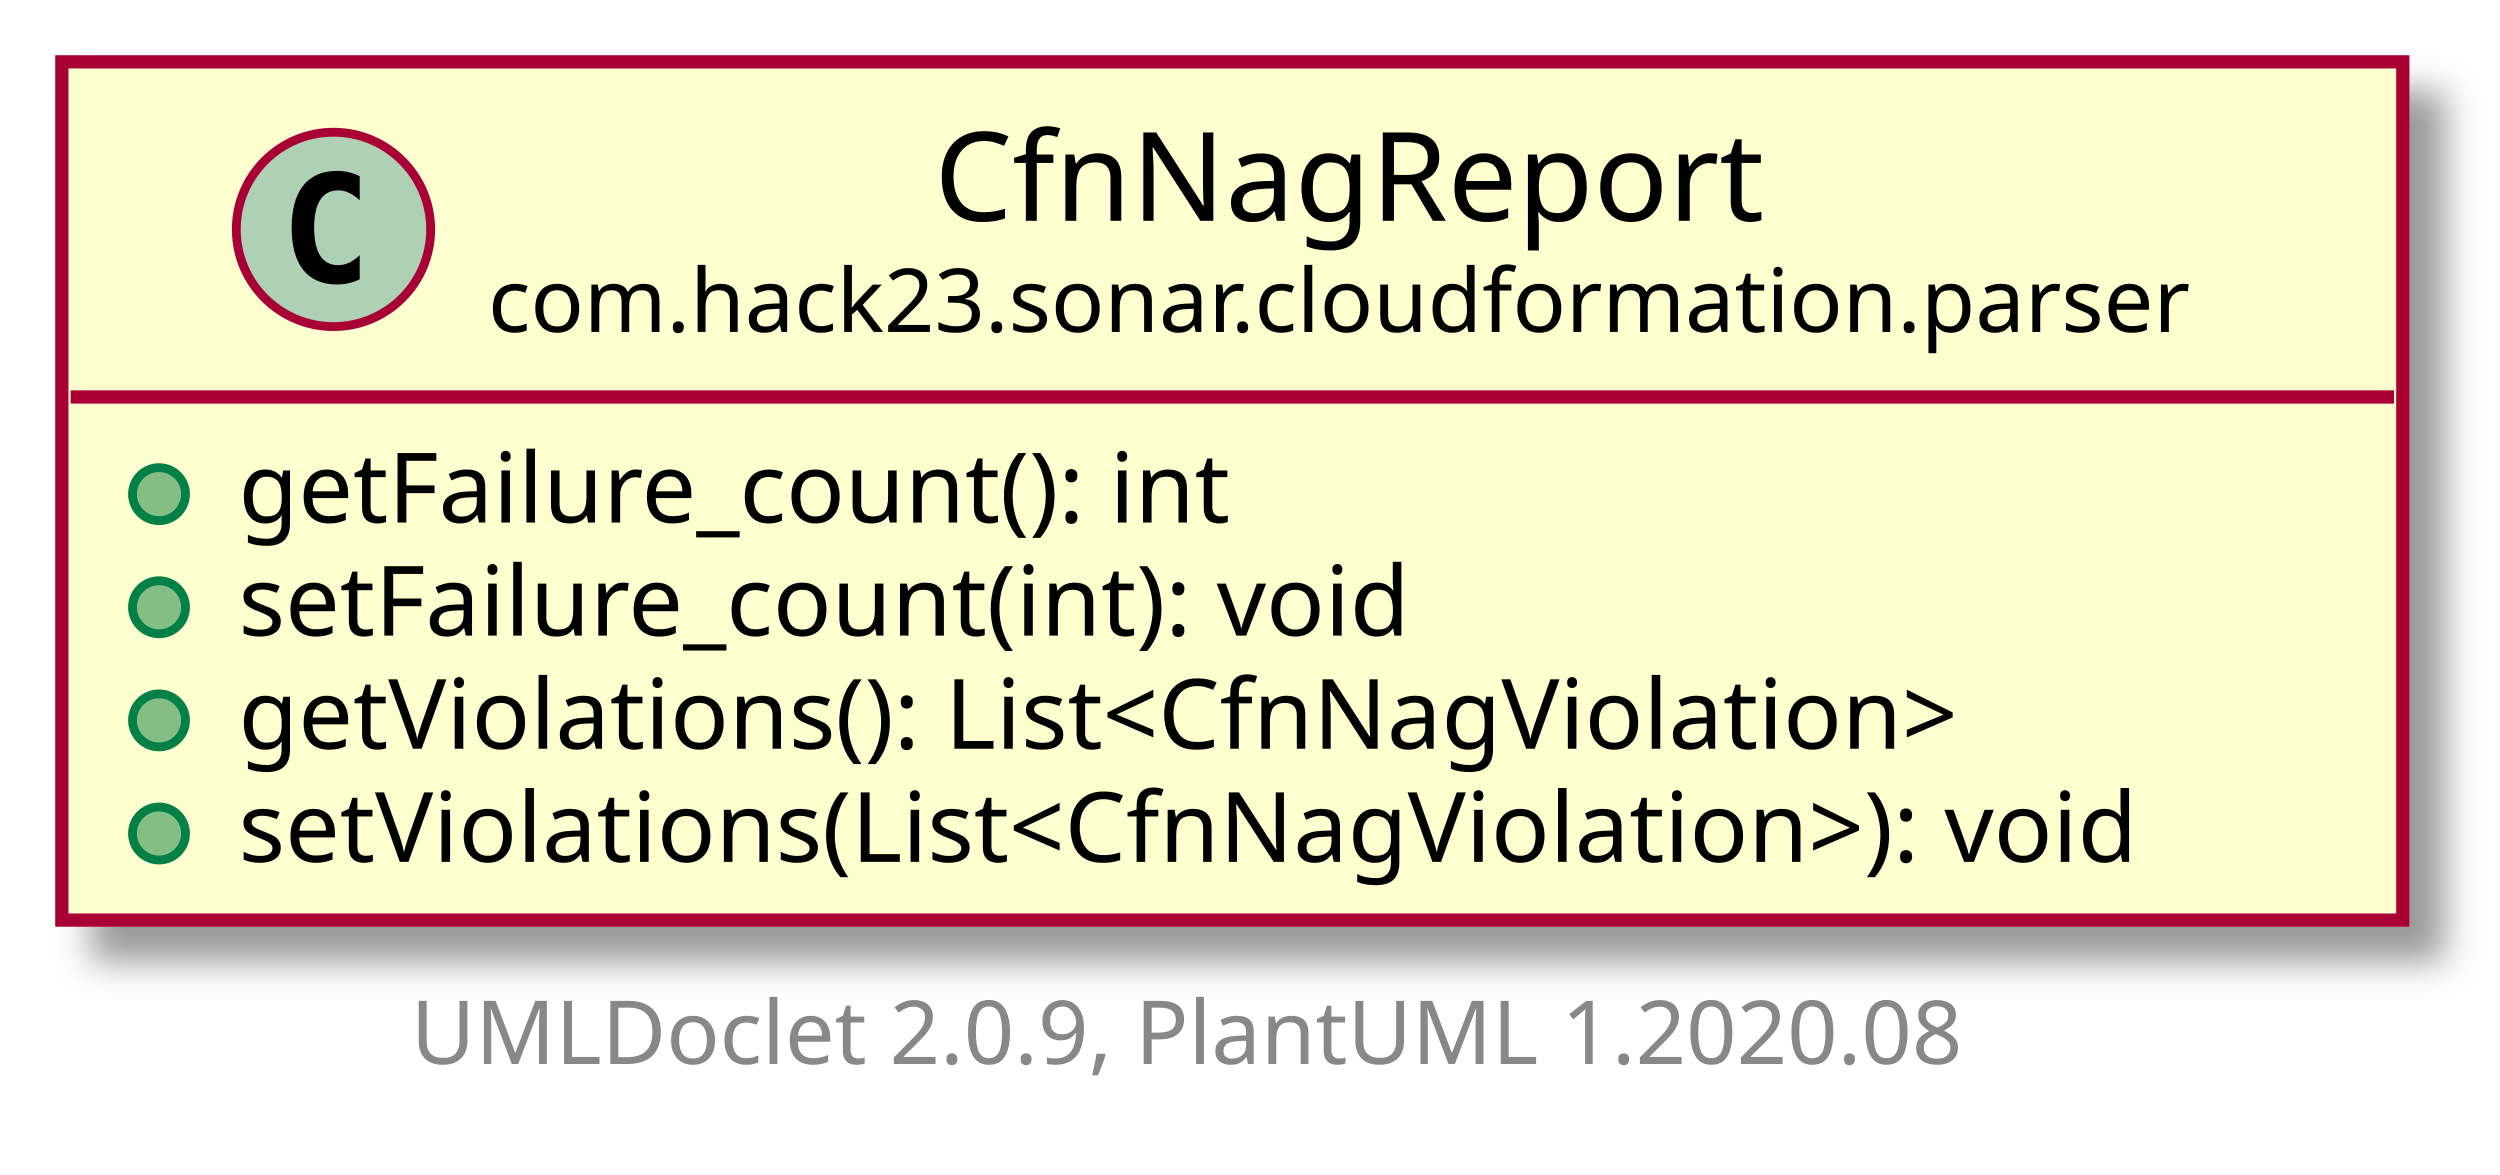
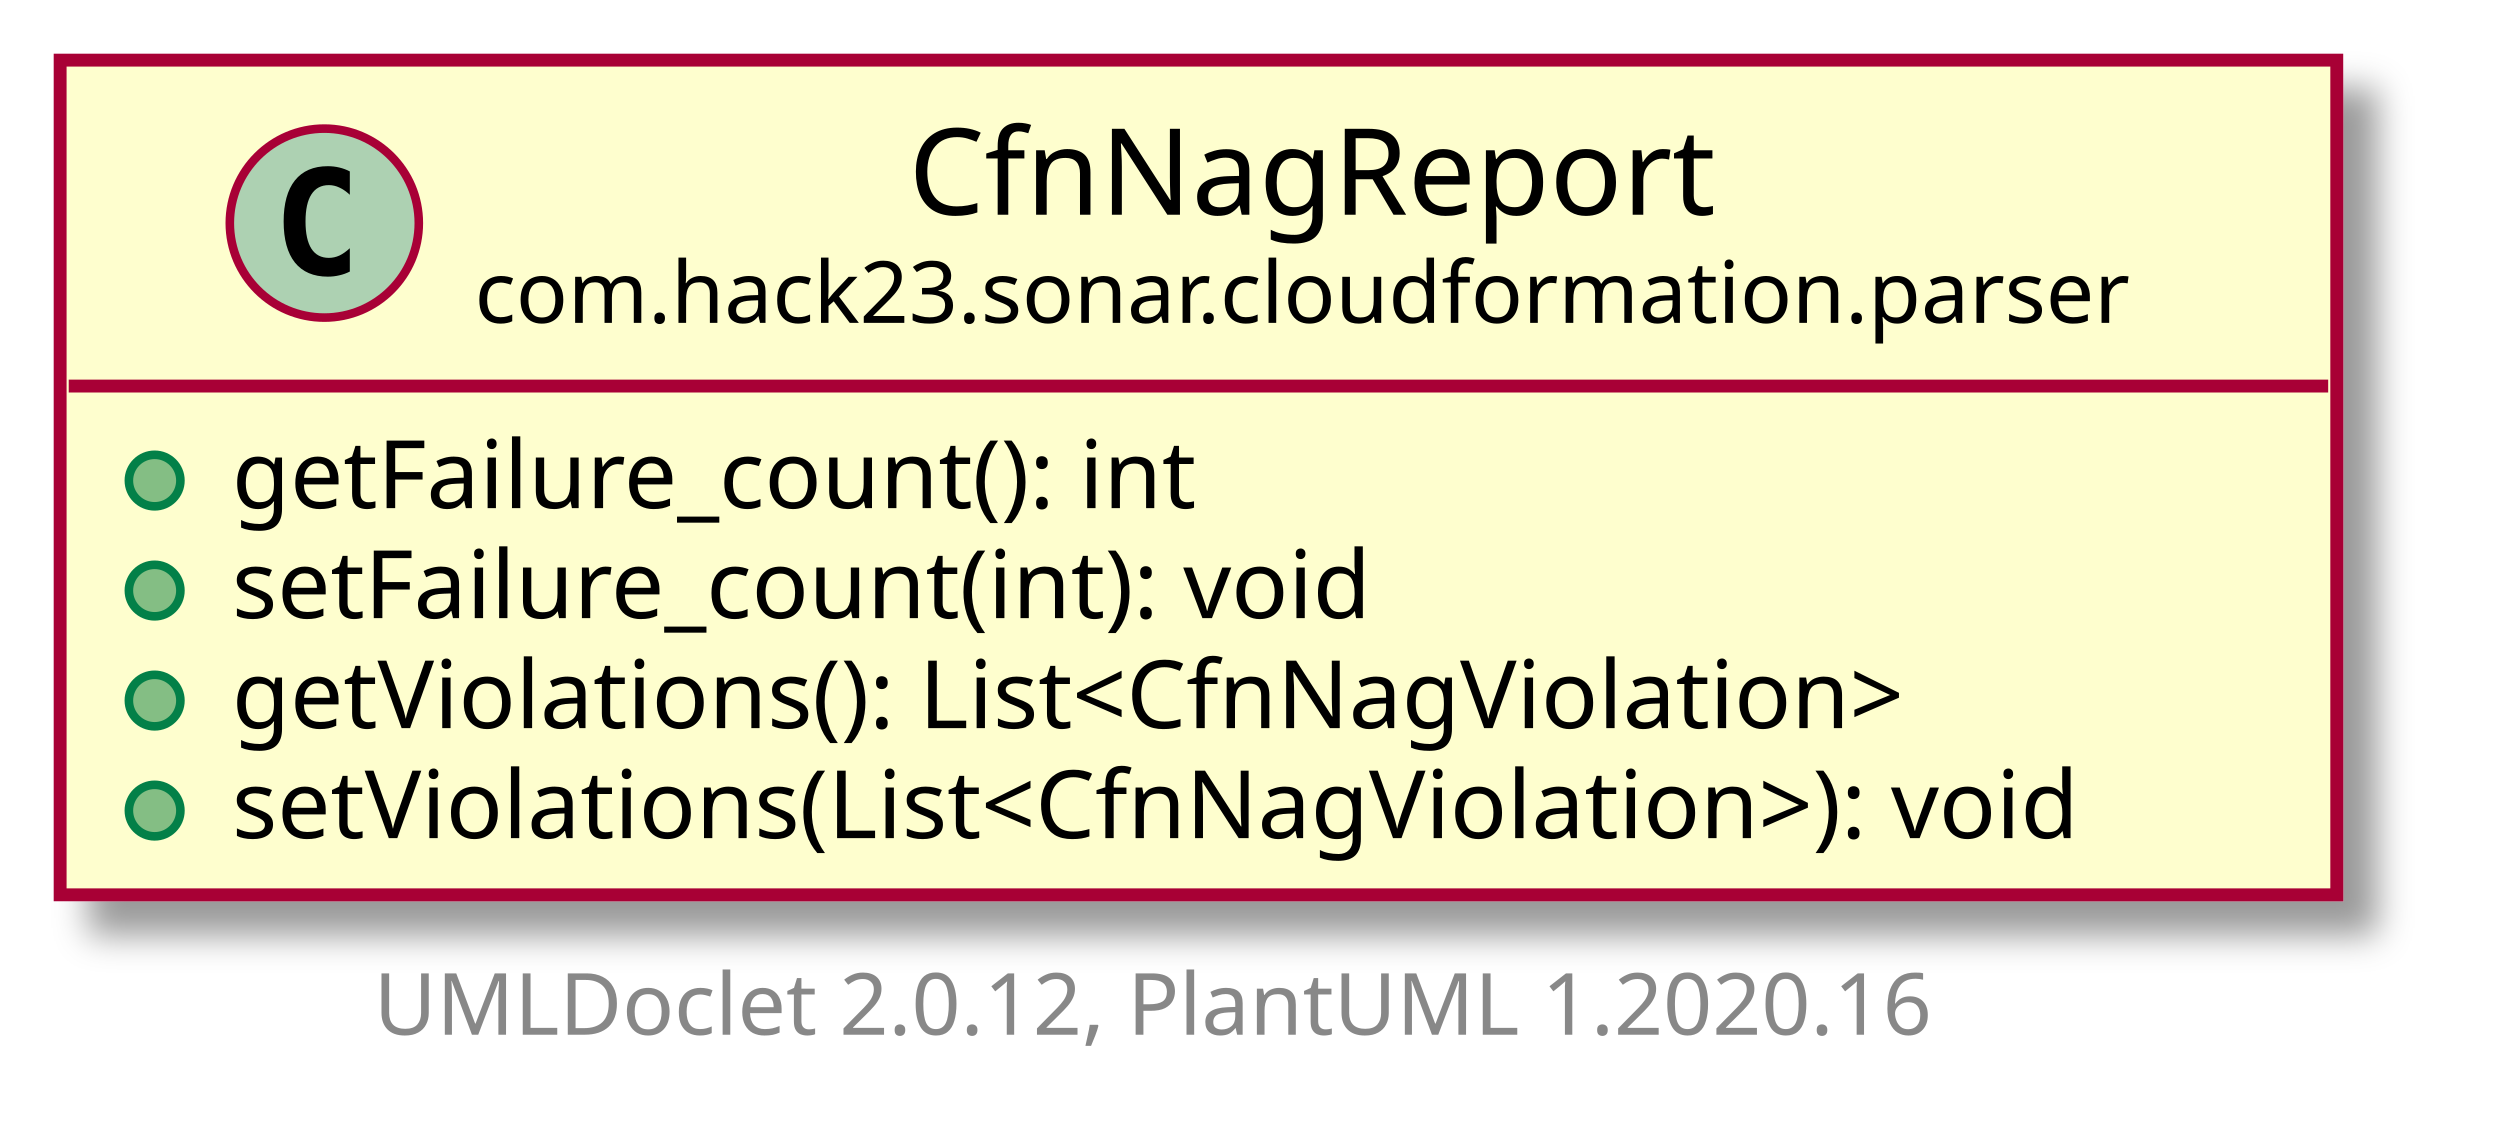
- <svg xmlns="http://www.w3.org/2000/svg" xmlns:xlink="http://www.w3.org/1999/xlink" contentScriptType="application/ecmascript" contentStyleType="text/css" height="133px" preserveAspectRatio="none" style="width:283px;height:133px;" version="1.1" viewBox="0 0 283 133" width="283px" zoomAndPan="magnify">
+ <svg xmlns="http://www.w3.org/2000/svg" xmlns:xlink="http://www.w3.org/1999/xlink" contentScriptType="application/ecmascript" contentStyleType="text/css" height="133px" preserveAspectRatio="none" style="width:291px;height:133px;" version="1.1" viewBox="0 0 291 133" width="291px" zoomAndPan="magnify">
  <defs>
-     <filter height="300%" id="f1lwa6g77j85k9" width="300%" x="-1" y="-1">
+     <filter height="300%" id="f6fkxhja38iq" width="300%" x="-1" y="-1">
      <feGaussianBlur result="blurOut" stdDeviation="2.0" />
      <feColorMatrix in="blurOut" result="blurOut2" type="matrix" values="0 0 0 0 0 0 0 0 0 0 0 0 0 0 0 0 0 0 .4 0" />
      <feOffset dx="4.0" dy="4.0" in="blurOut2" result="blurOut3" />
      <feBlend in="SourceGraphic" in2="blurOut3" mode="normal" />
    </filter>
  </defs>
  <g>
    <a href="CfnNagReport.html" target="_top" title="CfnNagReport.html" xlink:actuate="onRequest" xlink:href="CfnNagReport.html" xlink:show="new" xlink:title="CfnNagReport.html" xlink:type="simple">
-       <rect fill="#FEFECE" filter="url(#f1lwa6g77j85k9)" height="97.156" id="com.hack23.sonar.cloudformation.parser.CfnNagReport" style="stroke: #A80036; stroke-width: 1.5;" width="265" x="7" y="7" />
+       <rect codeLine="5" fill="#FEFECE" filter="url(#f6fkxhja38iq)" height="97.156" id="com.hack23.sonar.cloudformation.parser.CfnNagReport" style="stroke: #A80036; stroke-width: 1.5;" width="265" x="7" y="7" />
      <ellipse cx="37.75" cy="25.969" fill="#ADD1B2" rx="11" ry="11" style="stroke: #A80036; stroke-width: 1.0;" />
      <path d="M40.719,31.609 Q40.141,31.906 39.5,32.047 Q38.859,32.203 38.156,32.203 Q35.656,32.203 34.328,30.562 Q33.016,28.906 33.016,25.781 Q33.016,22.656 34.328,21 Q35.656,19.344 38.156,19.344 Q38.859,19.344 39.5,19.5 Q40.156,19.656 40.719,19.953 L40.719,22.672 Q40.094,22.094 39.5,21.828 Q38.906,21.547 38.281,21.547 Q36.938,21.547 36.25,22.625 Q35.562,23.688 35.562,25.781 Q35.562,27.875 36.25,28.953 Q36.938,30.016 38.281,30.016 Q38.906,30.016 39.5,29.75 Q40.094,29.469 40.719,28.891 L40.719,31.609 Z " />
      <text fill="#000000" font-family="sans-serif" font-size="14" lengthAdjust="spacingAndGlyphs" textLength="97" x="105.75" y="24.995">CfnNagReport</text>
      <text fill="#000000" font-family="sans-serif" font-size="10" lengthAdjust="spacingAndGlyphs" textLength="198" x="55.25" y="37.579">com.hack23.sonar.cloudformation.parser</text>
      <line style="stroke: #A80036; stroke-width: 1.5;" x1="8" x2="271" y1="44.938" y2="44.938" />
      <ellipse cx="18" cy="55.938" fill="#84BE84" rx="3" ry="3" style="stroke: #038048; stroke-width: 1.0;" />
      <text fill="#000000" font-family="sans-serif" font-size="11" lengthAdjust="spacingAndGlyphs" textLength="123" x="27" y="59.148">getFailure_count(): int</text>
      <ellipse cx="18" cy="68.742" fill="#84BE84" rx="3" ry="3" style="stroke: #038048; stroke-width: 1.0;" />
      <text fill="#000000" font-family="sans-serif" font-size="11" lengthAdjust="spacingAndGlyphs" textLength="146" x="27" y="71.953">setFailure_count(int): void</text>
      <ellipse cx="18" cy="81.547" fill="#84BE84" rx="3" ry="3" style="stroke: #038048; stroke-width: 1.0;" />
      <text fill="#000000" font-family="sans-serif" font-size="11" lengthAdjust="spacingAndGlyphs" textLength="216" x="27" y="84.757">getViolations(): List&lt;CfnNagViolation&gt;</text>
      <ellipse cx="18" cy="94.352" fill="#84BE84" rx="3" ry="3" style="stroke: #038048; stroke-width: 1.0;" />
      <text fill="#000000" font-family="sans-serif" font-size="11" lengthAdjust="spacingAndGlyphs" textLength="239" x="27" y="97.562">setViolations(List&lt;CfnNagViolation&gt;): void</text>
    </a>
-     <text fill="#888888" font-family="sans-serif" font-size="10" lengthAdjust="spacingAndGlyphs" textLength="186" x="46.5" y="120.439">UMLDoclet 2.0.9, PlantUML 1.2020.08</text>
+     <text fill="#888888" font-family="sans-serif" font-size="10" lengthAdjust="spacingAndGlyphs" textLength="192" x="43.5" y="120.439">UMLDoclet 2.0.12, PlantUML 1.2020.16</text>
  </g>
</svg>
